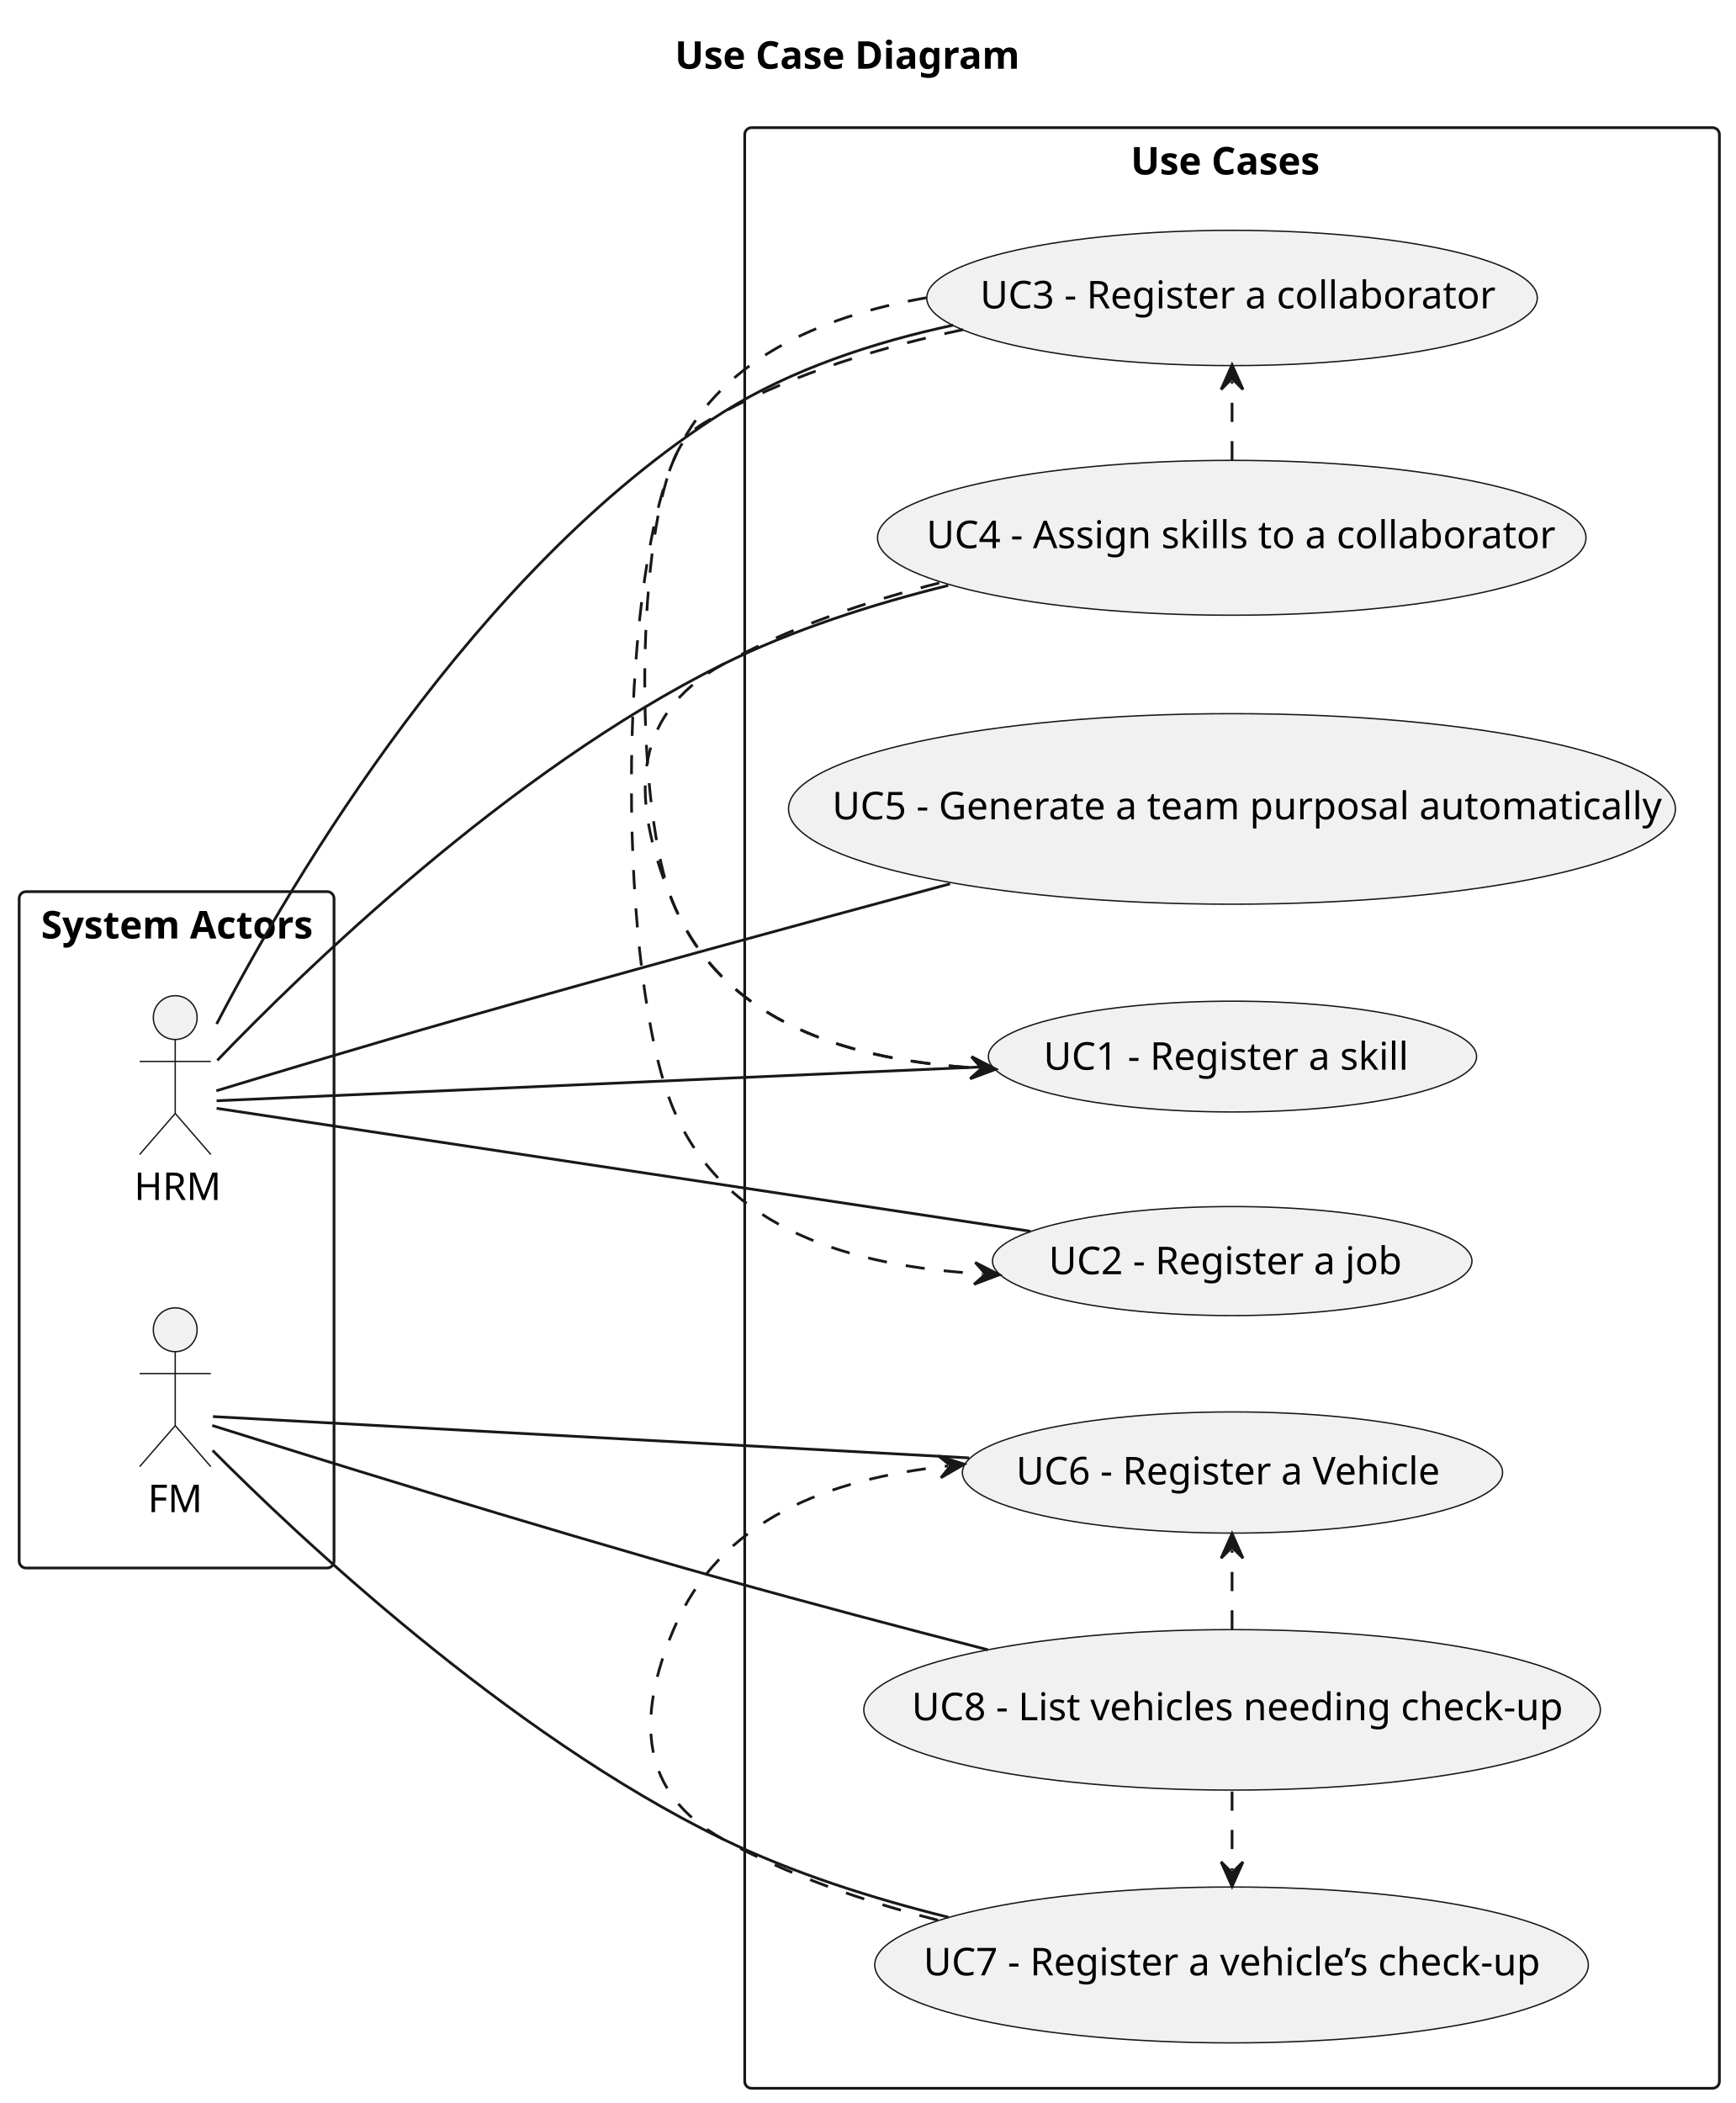
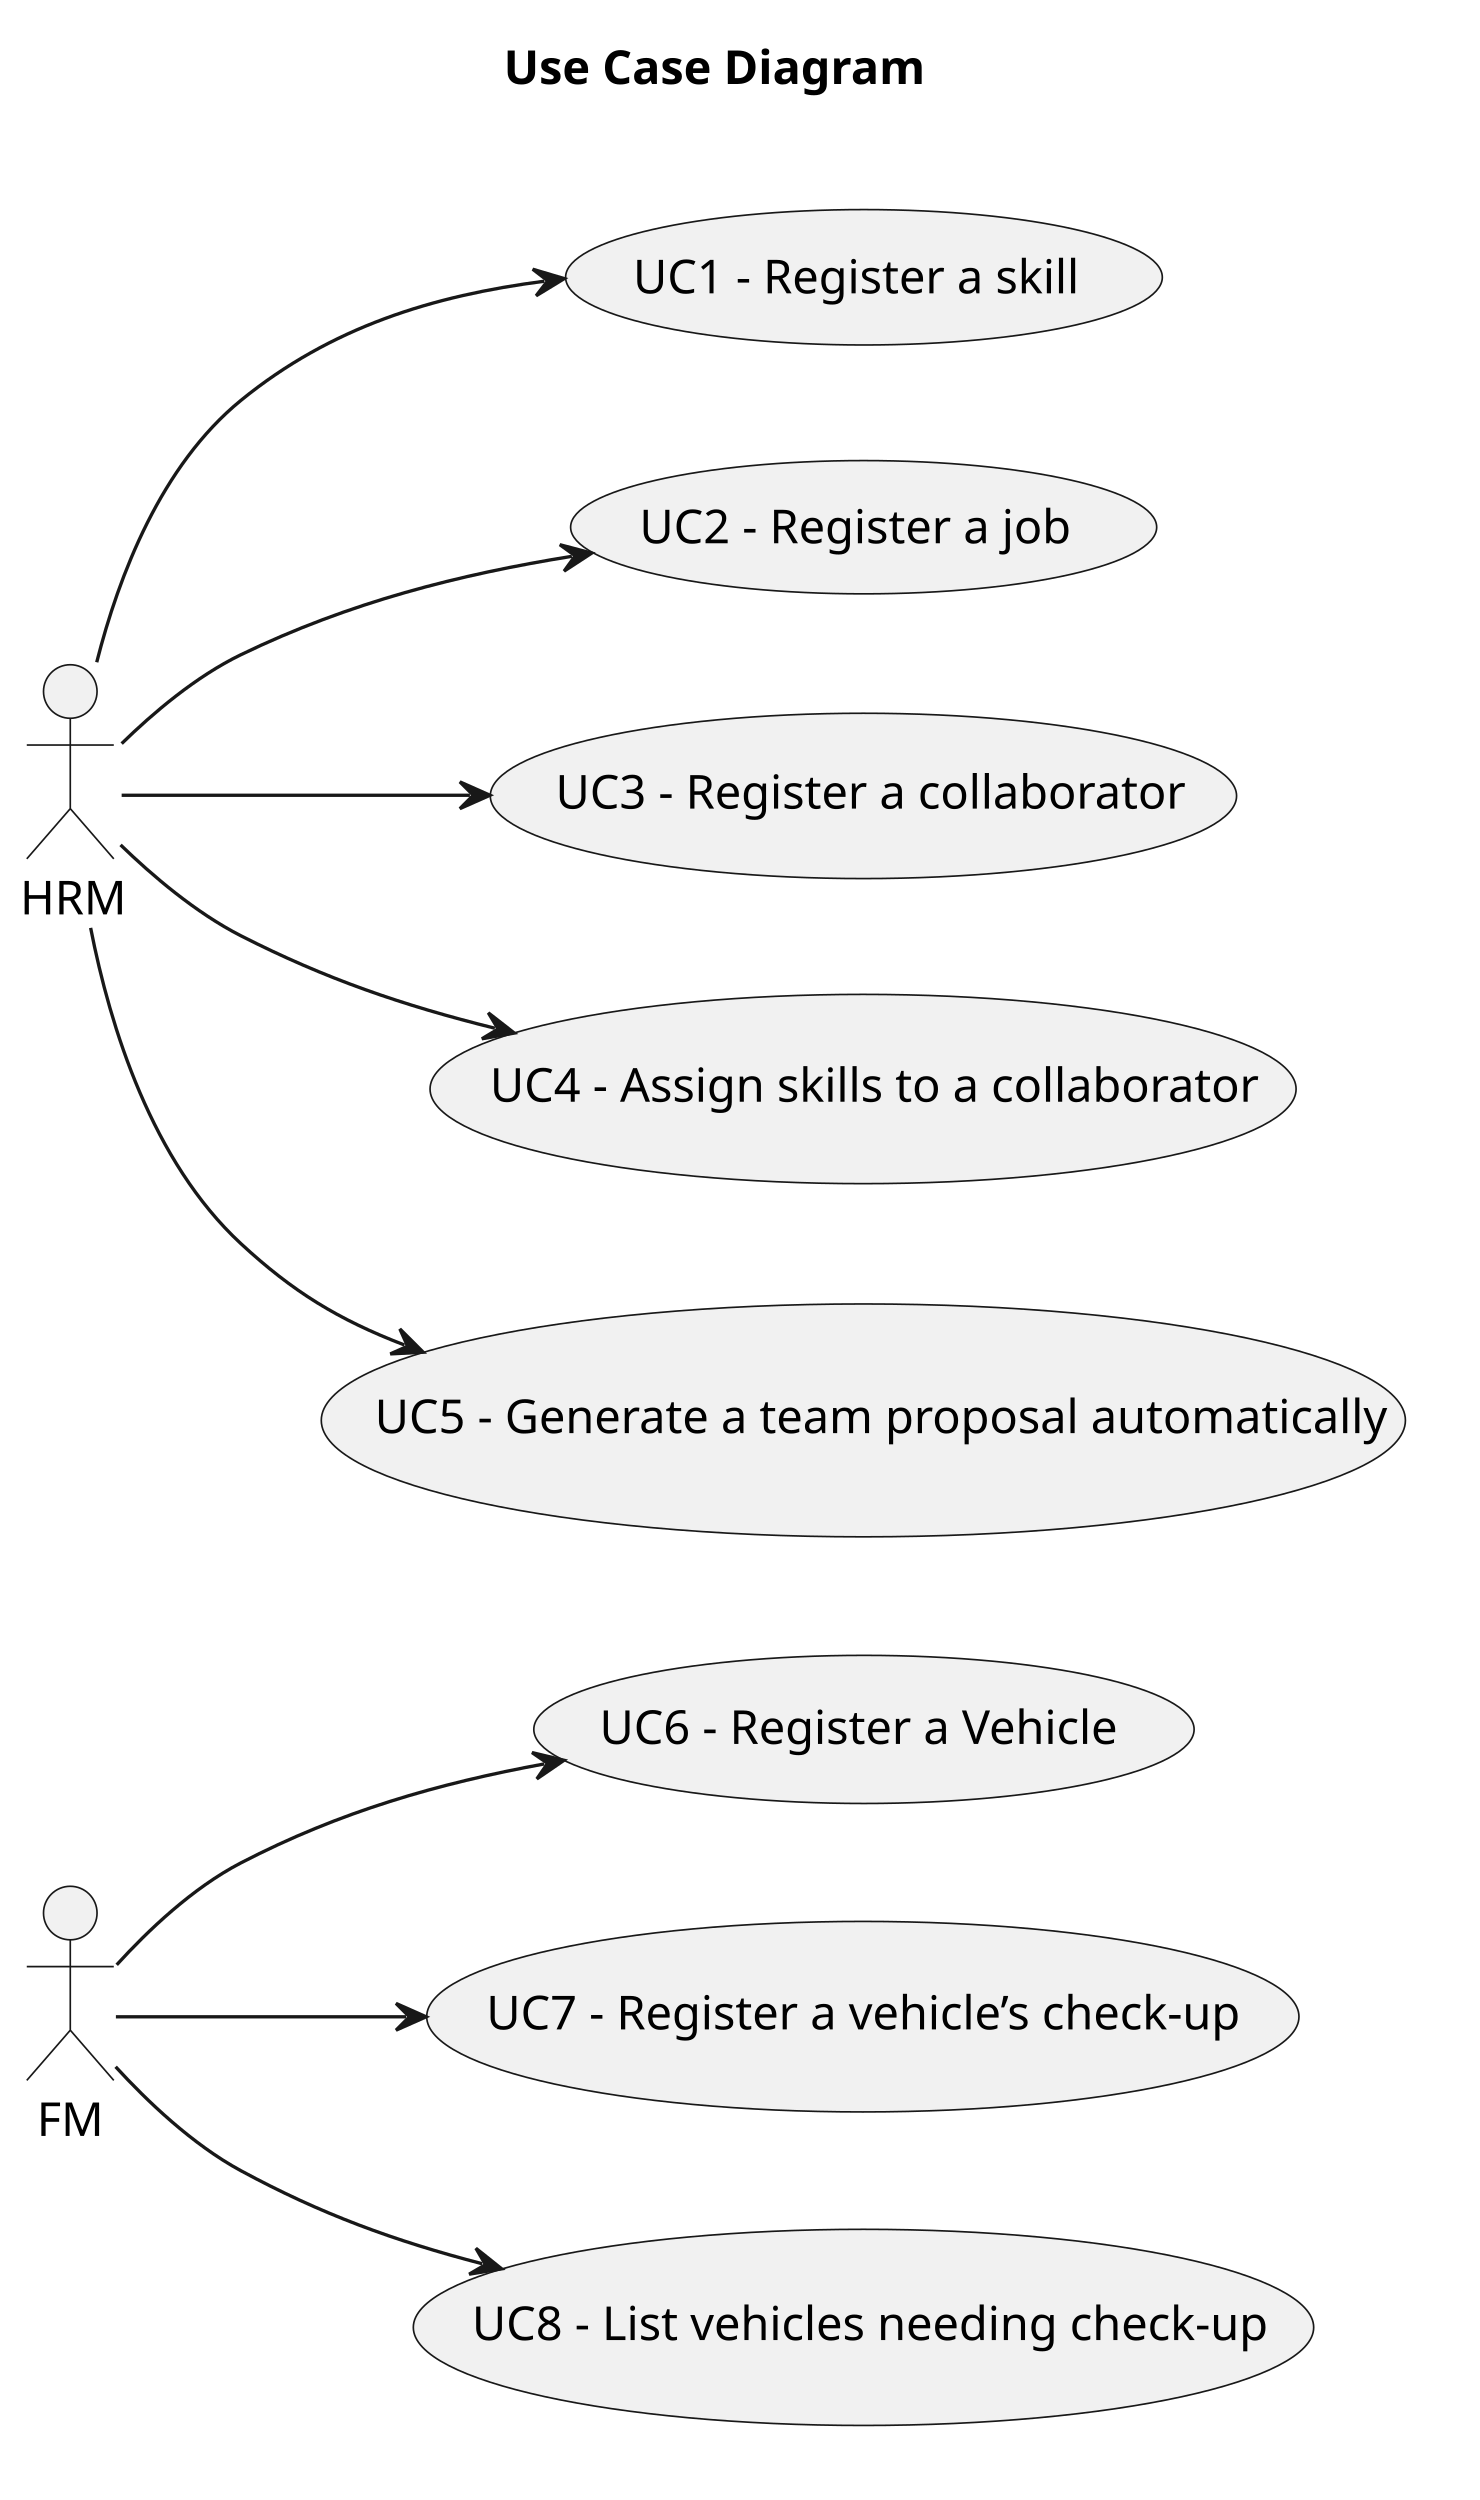
- <svg xmlns="http://www.w3.org/2000/svg" contentStyleType="text/css" height="768px" preserveAspectRatio="none" style="width:634px;height:768px;background:#FFFFFF;" version="1.1" viewBox="0 0 634 768" width="634px" zoomAndPan="magnify">
+ <svg xmlns="http://www.w3.org/2000/svg" contentStyleType="text/css" height="747px" preserveAspectRatio="none" style="width:442px;height:747px;background:#FFFFFF;" version="1.1" viewBox="0 0 442 747" width="442px" zoomAndPan="magnify">
  <defs />
  <g>
-     <text fill="#000000" font-family="sans-serif" font-size="14" font-weight="bold" lengthAdjust="spacing" textLength="127" x="246.5" y="25.107">Use Case Diagram</text>
-     <g id="cluster_actors">
-       <rect fill="none" height="247" rx="2.5" ry="2.5" style="stroke:#181818;stroke-width:1.0;" width="115" x="7" y="325.621" />
-       <text fill="#000000" font-family="sans-serif" font-size="14" font-weight="bold" lengthAdjust="spacing" textLength="99" x="15" y="342.728">System Actors</text>
+     <text fill="#000000" font-family="sans-serif" font-size="14" font-weight="bold" lengthAdjust="spacing" textLength="127" x="150.5" y="25.107">Use Case Diagram</text>
+     <g id="cluster_##4">
+       <rect fill="none" height="695" rx="2.5" ry="2.5" style="stroke:none;stroke-width:1.0;" width="356" x="80" y="46.621" />
    </g>
-     <g id="cluster_usecases">
-       <rect fill="none" height="716" rx="2.5" ry="2.5" style="stroke:#181818;stroke-width:1.0;" width="356" x="272" y="46.621" />
-       <text fill="#000000" font-family="sans-serif" font-size="14" font-weight="bold" lengthAdjust="spacing" textLength="74" x="413" y="63.728">Use Cases</text>
+     <g id="elem_UC1">
+       <ellipse cx="258.152" cy="82.852" fill="#F1F1F1" rx="89.152" ry="20.23" style="stroke:#181818;stroke-width:0.5;" />
+       <text fill="#000000" font-family="sans-serif" font-size="14" lengthAdjust="spacing" textLength="132" x="189.152" y="87.655">UC1 - Register a skill</text>
+     </g>
+     <g id="elem_UC2">
+       <ellipse cx="258.059" cy="157.533" fill="#F1F1F1" rx="87.559" ry="19.912" style="stroke:#181818;stroke-width:0.5;" />
+       <text fill="#000000" font-family="sans-serif" font-size="14" lengthAdjust="spacing" textLength="128" x="191.059" y="162.337">UC2 - Register a job</text>
+     </g>
+     <g id="elem_UC3">
+       <ellipse cx="257.995" cy="237.82" fill="#F1F1F1" rx="111.495" ry="24.699" style="stroke:#181818;stroke-width:0.5;" />
+       <text fill="#000000" font-family="sans-serif" font-size="14" lengthAdjust="spacing" textLength="184" x="165.995" y="241.617">UC3 - Register a collaborator</text>
+     </g>
+     <g id="elem_UC4">
+       <ellipse cx="257.886" cy="325.398" fill="#F1F1F1" rx="129.386" ry="28.277" style="stroke:#181818;stroke-width:0.5;" />
+       <text fill="#000000" font-family="sans-serif" font-size="14" lengthAdjust="spacing" textLength="223" x="146.386" y="329.195">UC4 - Assign skills to a collaborator</text>
+     </g>
+     <g id="elem_UC5">
+       <ellipse cx="257.969" cy="424.415" fill="#F1F1F1" rx="161.969" ry="34.794" style="stroke:#181818;stroke-width:0.5;" />
+       <text fill="#000000" font-family="sans-serif" font-size="14" lengthAdjust="spacing" textLength="292" x="111.969" y="428.212">UC5 - Generate a team proposal automatically</text>
+     </g>
+     <g id="elem_UC6">
+       <ellipse cx="258.151" cy="516.751" fill="#F1F1F1" rx="98.651" ry="22.13" style="stroke:#181818;stroke-width:0.5;" />
+       <text fill="#000000" font-family="sans-serif" font-size="14" lengthAdjust="spacing" textLength="155" x="179.138" y="521.091">UC6 - Register a Vehicle</text>
+     </g>
+     <g id="elem_UC7">
+       <ellipse cx="257.816" cy="602.584" fill="#F1F1F1" rx="130.316" ry="28.463" style="stroke:#181818;stroke-width:0.5;" />
+       <text fill="#000000" font-family="sans-serif" font-size="14" lengthAdjust="spacing" textLength="225" x="145.316" y="606.381">UC7 - Register a vehicle’s check-up</text>
+     </g>
+     <g id="elem_UC8">
+       <ellipse cx="258.015" cy="695.424" fill="#F1F1F1" rx="134.515" ry="29.303" style="stroke:#181818;stroke-width:0.5;" />
+       <text fill="#000000" font-family="sans-serif" font-size="14" lengthAdjust="spacing" textLength="234" x="141.015" y="699.221">UC8 - List vehicles needing check-up</text>
    </g>
    <g id="elem_HRM">
-       <ellipse cx="64" cy="371.621" fill="#F1F1F1" rx="8" ry="8" style="stroke:#181818;stroke-width:0.5;" />
-       <path d="M64,379.621 L64,406.621 M51,387.621 L77,387.621 M64,406.621 L51,421.621 M64,406.621 L77,421.621 " fill="none" style="stroke:#181818;stroke-width:0.5;" />
-       <text fill="#000000" font-family="sans-serif" font-size="14" lengthAdjust="spacing" textLength="30" x="49" y="438.228">HRM</text>
+       <ellipse cx="21" cy="206.621" fill="#F1F1F1" rx="8" ry="8" style="stroke:#181818;stroke-width:0.5;" />
+       <path d="M21,214.621 L21,241.621 M8,222.621 L34,222.621 M21,241.621 L8,256.621 M21,241.621 L34,256.621 " fill="none" style="stroke:#181818;stroke-width:0.5;" />
+       <text fill="#000000" font-family="sans-serif" font-size="14" lengthAdjust="spacing" textLength="30" x="6" y="273.228">HRM</text>
    </g>
    <g id="elem_FM">
-       <ellipse cx="64" cy="485.621" fill="#F1F1F1" rx="8" ry="8" style="stroke:#181818;stroke-width:0.5;" />
-       <path d="M64,493.621 L64,520.621 M51,501.621 L77,501.621 M64,520.621 L51,535.621 M64,520.621 L77,535.621 " fill="none" style="stroke:#181818;stroke-width:0.5;" />
-       <text fill="#000000" font-family="sans-serif" font-size="14" lengthAdjust="spacing" textLength="20" x="54" y="552.229">FM</text>
-     </g>
-     <g id="elem_UC1">
-       <ellipse cx="450.152" cy="385.851" fill="#F1F1F1" rx="89.152" ry="20.23" style="stroke:#181818;stroke-width:0.5;" />
-       <text fill="#000000" font-family="sans-serif" font-size="14" lengthAdjust="spacing" textLength="132" x="381.152" y="390.655">UC1 - Register a skill</text>
-     </g>
-     <g id="elem_UC2">
-       <ellipse cx="450.059" cy="460.533" fill="#F1F1F1" rx="87.559" ry="19.912" style="stroke:#181818;stroke-width:0.5;" />
-       <text fill="#000000" font-family="sans-serif" font-size="14" lengthAdjust="spacing" textLength="128" x="383.059" y="465.337">UC2 - Register a job</text>
-     </g>
-     <g id="elem_UC3">
-       <ellipse cx="449.995" cy="108.82" fill="#F1F1F1" rx="111.495" ry="24.699" style="stroke:#181818;stroke-width:0.5;" />
-       <text fill="#000000" font-family="sans-serif" font-size="14" lengthAdjust="spacing" textLength="184" x="357.995" y="112.617">UC3 - Register a collaborator</text>
-     </g>
-     <g id="elem_UC4">
-       <ellipse cx="449.886" cy="196.398" fill="#F1F1F1" rx="129.386" ry="28.277" style="stroke:#181818;stroke-width:0.5;" />
-       <text fill="#000000" font-family="sans-serif" font-size="14" lengthAdjust="spacing" textLength="223" x="338.386" y="200.195">UC4 - Assign skills to a collaborator</text>
-     </g>
-     <g id="elem_UC5">
-       <ellipse cx="449.969" cy="295.415" fill="#F1F1F1" rx="161.969" ry="34.794" style="stroke:#181818;stroke-width:0.5;" />
-       <text fill="#000000" font-family="sans-serif" font-size="14" lengthAdjust="spacing" textLength="292" x="303.969" y="299.212">UC5 - Generate a team purposal automatically</text>
-     </g>
-     <g id="elem_UC6">
-       <ellipse cx="450.151" cy="537.751" fill="#F1F1F1" rx="98.651" ry="22.13" style="stroke:#181818;stroke-width:0.5;" />
-       <text fill="#000000" font-family="sans-serif" font-size="14" lengthAdjust="spacing" textLength="155" x="371.138" y="542.091">UC6 - Register a Vehicle</text>
-     </g>
-     <g id="elem_UC7">
-       <ellipse cx="449.816" cy="717.584" fill="#F1F1F1" rx="130.316" ry="28.463" style="stroke:#181818;stroke-width:0.5;" />
-       <text fill="#000000" font-family="sans-serif" font-size="14" lengthAdjust="spacing" textLength="225" x="337.316" y="721.381">UC7 - Register a vehicle’s check-up</text>
-     </g>
-     <g id="elem_UC8">
-       <ellipse cx="450.015" cy="624.424" fill="#F1F1F1" rx="134.515" ry="29.303" style="stroke:#181818;stroke-width:0.5;" />
-       <text fill="#000000" font-family="sans-serif" font-size="14" lengthAdjust="spacing" textLength="234" x="333.015" y="628.221">UC8 - List vehicles needing check-up</text>
+       <ellipse cx="21" cy="571.621" fill="#F1F1F1" rx="8" ry="8" style="stroke:#181818;stroke-width:0.5;" />
+       <path d="M21,579.621 L21,606.621 M8,587.621 L34,587.621 M21,606.621 L8,621.621 M21,606.621 L34,621.621 " fill="none" style="stroke:#181818;stroke-width:0.5;" />
+       <text fill="#000000" font-family="sans-serif" font-size="14" lengthAdjust="spacing" textLength="20" x="11" y="638.229">FM</text>
    </g>
    <g id="link_HRM_UC1">
-       <path d="M79.12,401.991 C124.32,399.991 267.95,393.641 362.36,389.461 " fill="none" id="HRM-UC1" style="stroke:#181818;stroke-width:1.0;" />
+       <path d="M28.9,197.881 C35.53,171.791 48.2,139.011 72,119.621 C98.92,97.691 129.31,88.354 162.66,84.024 " fill="none" id="HRM-to-UC1" style="stroke:#181818;stroke-width:1.0;" />
+       <polygon fill="#181818" points="168.61,83.251,159.17,80.443,163.652,83.895,160.2,88.377,168.61,83.251" style="stroke:#181818;stroke-width:1.0;" />
    </g>
    <g id="link_HRM_UC2">
-       <path d="M79.12,404.751 C126.62,411.931 282.82,435.521 376.37,449.651 " fill="none" id="HRM-UC2" style="stroke:#181818;stroke-width:1.0;" />
+       <path d="M36.35,222.191 C45.66,213.101 58.53,202.141 72,195.621 C104.47,179.911 137.267,171.646 170.876,166.226 " fill="none" id="HRM-to-UC2" style="stroke:#181818;stroke-width:1.0;" />
+       <polygon fill="#181818" points="176.8,165.271,167.278,162.755,171.864,166.067,168.552,170.653,176.8,165.271" style="stroke:#181818;stroke-width:1.0;" />
    </g>
    <g id="link_HRM_UC3">
-       <path d="M79.12,373.951 C106.8,320.921 173.48,207.731 264,150.621 C289.07,134.801 319.38,124.921 348.14,118.751 " fill="none" id="HRM-UC3" style="stroke:#181818;stroke-width:1.0;" />
+       <path d="M36.35,237.621 C58.52,237.621 97.09,237.621 140.41,237.621 " fill="none" id="HRM-to-UC3" style="stroke:#181818;stroke-width:1.0;" />
+       <polygon fill="#181818" points="146.41,237.621,137.41,233.621,141.41,237.621,137.41,241.621,146.41,237.621" style="stroke:#181818;stroke-width:1.0;" />
    </g>
    <g id="link_HRM_UC4">
-       <path d="M79.37,387.231 C110.09,355.261 185.76,281.431 264,242.621 C289.5,229.971 318.74,220.631 346.34,213.801 " fill="none" id="HRM-UC4" style="stroke:#181818;stroke-width:1.0;" />
+       <path d="M36.02,252.451 C45.4,261.541 58.46,272.721 72,279.621 C97.21,292.471 120.397,300.415 147.857,307.235 " fill="none" id="HRM-to-UC4" style="stroke:#181818;stroke-width:1.0;" />
+       <polygon fill="#181818" points="153.68,308.681,145.91,302.63,148.827,307.476,143.981,310.394,153.68,308.681" style="stroke:#181818;stroke-width:1.0;" />
    </g>
    <g id="link_HRM_UC5">
-       <path d="M79.02,398.341 C98.5,392.431 134.86,381.481 166,372.621 C225.87,355.591 293.1,337.261 347,322.761 " fill="none" id="HRM-UC5" style="stroke:#181818;stroke-width:1.0;" />
+       <path d="M27.08,277.251 C32.95,307.161 45.48,347.091 72,371.621 C87.45,385.911 100.899,394.23 120.849,401.89 " fill="none" id="HRM-to-UC5" style="stroke:#181818;stroke-width:1.0;" />
+       <polygon fill="#181818" points="126.45,404.041,119.482,397.081,121.782,402.249,116.614,404.549,126.45,404.041" style="stroke:#181818;stroke-width:1.0;" />
    </g>
    <g id="link_FM_UC6">
-       <path d="M77.78,517.321 C120.14,519.641 258.67,527.211 353.98,532.421 " fill="none" id="FM-UC6" style="stroke:#181818;stroke-width:1.0;" />
+       <path d="M34.87,587.091 C44.15,576.891 57.55,564.111 72,556.621 C101.61,541.271 130.919,532.886 162.639,527.056 " fill="none" id="FM-to-UC6" style="stroke:#181818;stroke-width:1.0;" />
+       <polygon fill="#181818" points="168.54,525.971,158.965,523.664,163.622,526.875,160.411,531.532,168.54,525.971" style="stroke:#181818;stroke-width:1.0;" />
    </g>
    <g id="link_FM_UC7">
-       <path d="M77.65,529.681 C107.31,559.521 184.85,633.121 264,671.621 C289.6,684.071 318.87,693.351 346.47,700.181 " fill="none" id="FM-UC7" style="stroke:#181818;stroke-width:1.0;" />
+       <path d="M34.63,602.621 C53.08,602.621 83.35,602.621 121.33,602.621 " fill="none" id="FM-to-UC7" style="stroke:#181818;stroke-width:1.0;" />
+       <polygon fill="#181818" points="127.33,602.621,118.33,598.621,122.33,602.621,118.33,606.621,127.33,602.621" style="stroke:#181818;stroke-width:1.0;" />
    </g>
    <g id="link_FM_UC8">
-       <path d="M77.52,520.581 C108.84,530.451 193.12,556.751 264,576.621 C295.47,585.441 330.11,594.581 360.82,602.491 " fill="none" id="FM-UC8" style="stroke:#181818;stroke-width:1.0;" />
-     </g>
-     <g id="link_UC3_UC1">
-       <path d="M351.77,120.381 C322.33,126.601 290.78,136.111 264,150.621 C254.19,155.941 250.34,157.841 246,168.121 C231.99,201.281 231.99,296.961 246,330.121 C264.53,373.991 310.691,387.294 357.621,390.094 " fill="none" id="UC3-to-UC1" style="stroke:#181818;stroke-width:1.0;stroke-dasharray:7.0,7.0;" />
-       <polygon fill="#181818" points="363.61,390.451,354.864,385.922,358.619,390.153,354.388,393.908,363.61,390.451" style="stroke:#181818;stroke-width:1.0;" />
-     </g>
-     <g id="link_UC3_UC2">
-       <path d="M338.46,108.721 C299.34,115.471 261.33,131.841 246,168.121 C225.5,216.631 225.5,356.611 246,405.121 C264.71,449.411 311.699,462.579 358.979,465.199 " fill="none" id="UC3-to-UC2" style="stroke:#181818;stroke-width:1.0;stroke-dasharray:7.0,7.0;" />
-       <polygon fill="#181818" points="364.97,465.531,356.205,461.039,359.978,465.254,355.762,469.027,364.97,465.531" style="stroke:#181818;stroke-width:1.0;" />
-     </g>
-     <g id="link_UC4_UC1">
-       <path d="M343.05,212.891 C316.18,219.671 288.14,229.221 264,242.621 C229.29,261.891 230.55,293.551 246,330.121 C264.53,373.991 310.691,387.294 357.621,390.094 " fill="none" id="UC4-to-UC1" style="stroke:#181818;stroke-width:1.0;stroke-dasharray:7.0,7.0;" />
-       <polygon fill="#181818" points="363.61,390.451,354.864,385.922,358.619,390.153,354.388,393.908,363.61,390.451" style="stroke:#181818;stroke-width:1.0;" />
-     </g>
-     <g id="link_UC4_UC3">
-       <path d="M450,168.091 C450,156.471 450,150.861 450,139.241 " fill="none" id="UC4-to-UC3" style="stroke:#181818;stroke-width:1.0;stroke-dasharray:7.0,7.0;" />
-       <polygon fill="#181818" points="450,133.241,446,142.241,450,138.241,454,142.241,450,133.241" style="stroke:#181818;stroke-width:1.0;" />
-     </g>
-     <g id="link_UC7_UC6">
-       <path d="M342.56,701.231 C315.84,694.461 287.99,684.941 264,671.621 C233.46,654.661 232.41,627.291 246,595.121 C263.08,554.701 302.545,540.11 346.215,535.36 " fill="none" id="UC7-to-UC6" style="stroke:#181818;stroke-width:1.0;stroke-dasharray:7.0,7.0;" />
-       <polygon fill="#181818" points="352.18,534.711,342.8,531.708,347.209,535.252,343.665,539.661,352.18,534.711" style="stroke:#181818;stroke-width:1.0;" />
-     </g>
-     <g id="link_UC8_UC6">
-       <path d="M450,595.051 C450,583.391 450,577.721 450,566.051 " fill="none" id="UC8-to-UC6" style="stroke:#181818;stroke-width:1.0;stroke-dasharray:7.0,7.0;" />
-       <polygon fill="#181818" points="450,560.051,446,569.051,450,565.051,454,569.051,450,560.051" style="stroke:#181818;stroke-width:1.0;" />
-     </g>
-     <g id="link_UC8_UC7">
-       <path d="M450,654.261 C450,665.811 450,671.371 450,682.921 " fill="none" id="UC8-to-UC7" style="stroke:#181818;stroke-width:1.0;stroke-dasharray:7.0,7.0;" />
-       <polygon fill="#181818" points="450,688.921,454,679.921,450,683.921,446,679.921,450,688.921" style="stroke:#181818;stroke-width:1.0;" />
+       <path d="M34.55,617.551 C43.89,627.741 57.48,640.761 72,648.621 C95.9,661.561 117.654,669.516 144.094,676.416 " fill="none" id="FM-to-UC8" style="stroke:#181818;stroke-width:1.0;" />
+       <polygon fill="#181818" points="149.9,677.931,142.202,671.788,145.062,676.668,140.182,679.529,149.9,677.931" style="stroke:#181818;stroke-width:1.0;" />
    </g>
  </g>
</svg>
